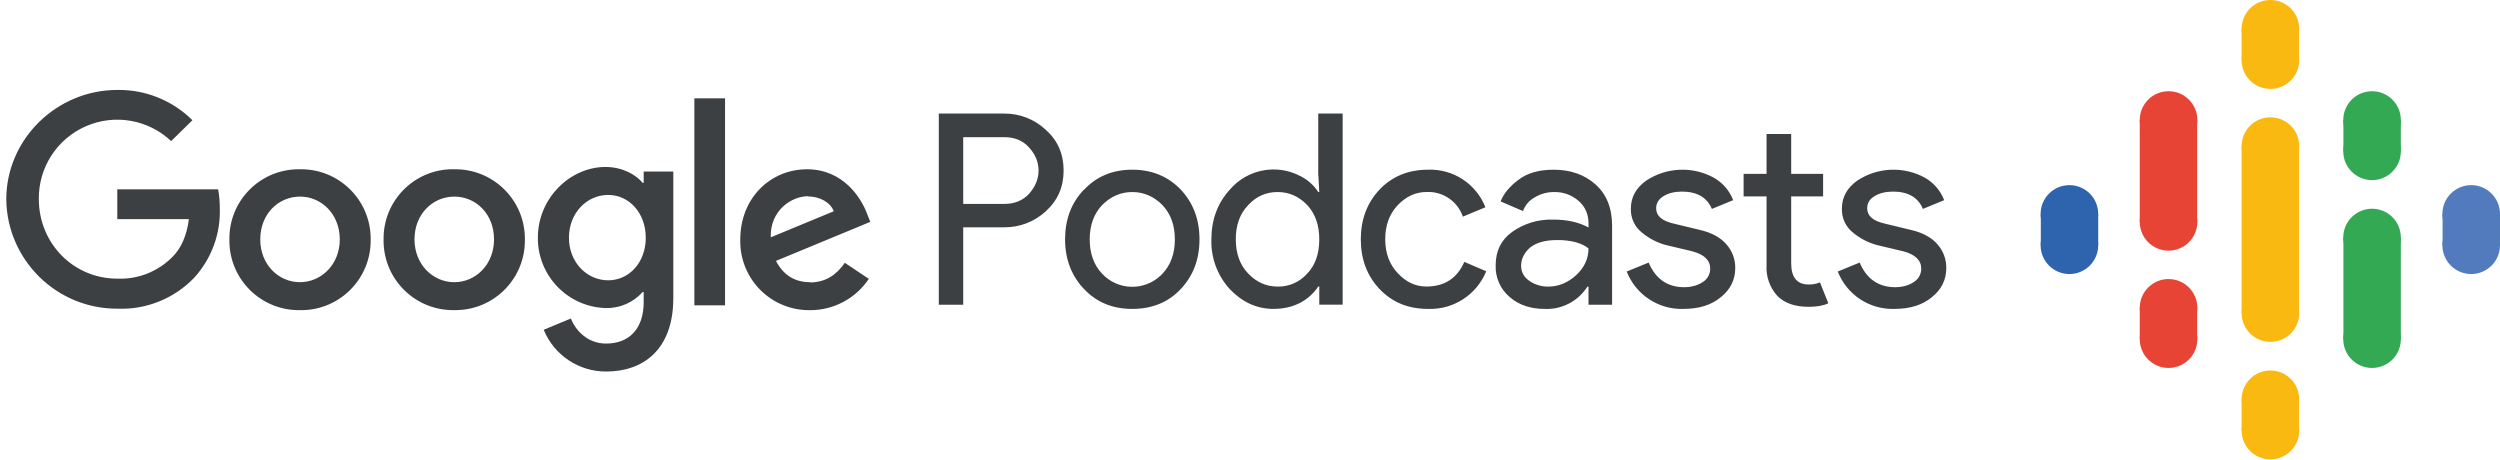
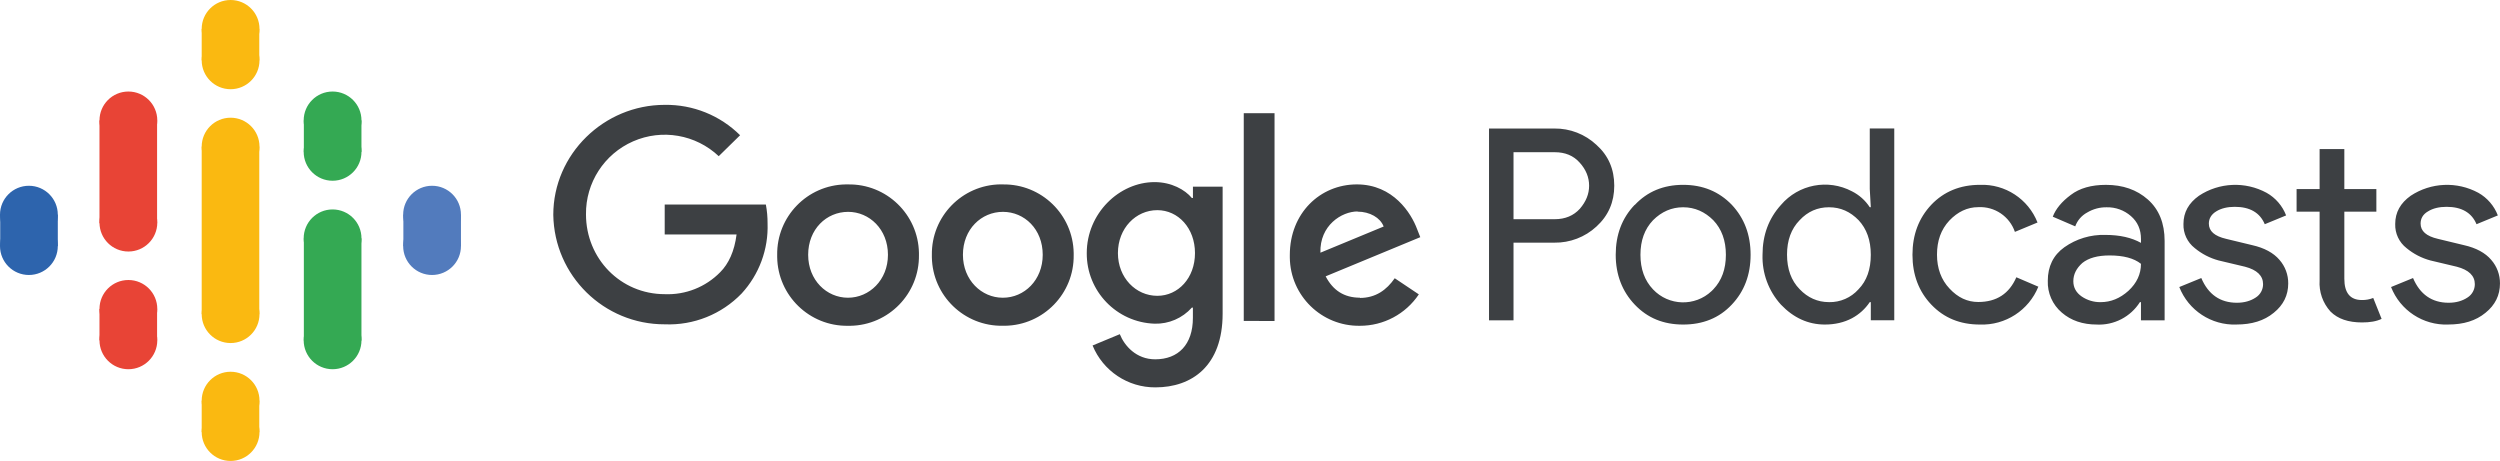
- <svg xmlns="http://www.w3.org/2000/svg" viewBox="0 0 2942.59 540.71">
+ <svg xmlns="http://www.w3.org/2000/svg" viewBox="0 0 2932.51 540.71">
  <defs>
    <style>.a{fill:#fab911;}.b{fill:#2d64ad;}.c{fill:#527bbd;}.d{fill:#e84436;}.e{fill:#34a953;}.f{fill:none;}.g{fill:#3d4043;}</style>
  </defs>
-   <path class="a" d="M2667.17,190.37V386.9h67.55V190.37Z" transform="translate(-28.71 -18.4)" />
-   <circle class="b" cx="2435.77" cy="251.81" r="33.9" />
-   <circle class="b" cx="2435.77" cy="288.66" r="33.9" />
-   <path class="b" d="M2430.83,270.21h67.56v36.85h-67.56Z" transform="translate(-28.71 -18.4)" />
-   <circle class="c" cx="2908.68" cy="288.66" r="33.9" />
-   <circle class="c" cx="2908.68" cy="251.81" r="33.9" />
-   <path class="c" d="M2903.73,270.21h67.56v36.85h-67.56V270.21Z" transform="translate(-28.71 -18.4)" />
-   <circle class="d" cx="2552.47" cy="362.35" r="33.9" />
-   <circle class="d" cx="2552.47" cy="399.2" r="33.9" />
-   <path class="d" d="M2547.27,380.76h67.57v36.85h-67.57Z" transform="translate(-28.71 -18.4)" />
-   <circle class="d" cx="2552.47" cy="141.26" r="33.9" />
-   <circle class="d" cx="2552.47" cy="261.14" r="33.9" />
-   <path class="d" d="M2547.27,159.67h67.57V280.29h-67.57Z" transform="translate(-28.71 -18.4)" />
-   <circle class="e" cx="2791.99" cy="178.11" r="33.9" />
-   <circle class="e" cx="2791.99" cy="141.26" r="33.9" />
-   <path class="e" d="M2787,159.67h67.56v36.85H2787Z" transform="translate(-28.71 -18.4)" />
-   <circle class="a" cx="2672.36" cy="70.75" r="33.9" />
-   <circle class="a" cx="2672.36" cy="33.9" r="33.9" />
-   <path class="a" d="M2667.17,52.31h67.55V89.16h-67.55Z" transform="translate(-28.71 -18.4)" />
-   <circle class="a" cx="2672.36" cy="506.81" r="33.9" />
-   <circle class="a" cx="2672.36" cy="469.96" r="33.9" />
-   <path class="a" d="M2667.17,488.36h67.55v36.85h-67.55Z" transform="translate(-28.71 -18.4)" />
-   <circle class="e" cx="2791.99" cy="399.2" r="33.9" />
-   <circle class="e" cx="2791.99" cy="279.57" r="33.9" />
-   <path class="e" d="M2787,298h67.56v119.9H2787Z" transform="translate(-28.71 -18.4)" />
-   <circle class="a" cx="2672.36" cy="171.97" r="33.9" />
-   <circle class="a" cx="2672.36" cy="368.5" r="33.9" />
-   <path class="f" d="M28.71,112h2297.2V465.52H28.71Z" transform="translate(-28.71 -18.4)" />
-   <path class="g" d="M1162.45,377.07h-28.74v-225h76.64a70.9,70.9,0,0,1,49.38,19.16c14,12.53,20.89,28.5,20.89,47.9,0,19.17-6.88,35.14-20.89,47.91a71.22,71.22,0,0,1-49.37,18.91h-47.91v91.14Zm0-118.64h48.39c12.29,0,22.12-4.18,29.48-12.29,7.13-8.35,10.81-17.19,10.81-27s-3.68-18.92-11.05-27c-7.37-8.36-17.2-12.28-29.24-12.28h-48.39Zm142.24-16.71q22.1-23.58,56.75-23.59c23.09,0,42,7.86,57,23.34,14.73,15.72,22.11,35.13,22.11,58.71,0,23.35-7.38,43-22.11,58.48-14.74,15.72-33.91,23.34-57,23.34s-41.76-7.61-56.75-23.34c-14.74-15.47-22.36-35.13-22.36-58.48,0-23.58,7.37-43,22.11-58.46Zm21.37,99a48.64,48.64,0,0,0,68.76,2c.68-.63,1.35-1.31,2-2q14.75-15.48,14.74-40.54t-14.74-40.52c-9.82-9.83-21.62-15.23-35.38-15.23-13.5,0-25.3,5.15-35.37,15.23q-14.73,15.46-14.73,40.52t14.73,40.54ZM1527.75,382c-19.65,0-36.85-7.86-51.6-23.35a83.05,83.05,0,0,1-21.61-58.47c0-23.33,7.36-42.74,21.61-58.47a67.82,67.82,0,0,1,83.29-16,53.69,53.69,0,0,1,20.89,18.67h1.23L1580.33,223V152h28.74v225h-27.51V355.69h-1.23a58.16,58.16,0,0,1-20.89,18.92q-14,7.38-31.69,7.38Zm4.91-26.28a45.05,45.05,0,0,0,34.39-15c9.83-10.07,14.49-23.59,14.49-40.53,0-17.2-4.91-30.46-14.24-40.53-9.83-10.08-21.14-15.23-34.88-15.23-13.26,0-24.82,4.91-34.4,15.23-9.82,10.07-14.74,23.58-14.74,40.28q0,25.44,14.74,40.53c9.58,10.07,21.13,15.23,34.4,15.23ZM1709.54,382c-23.1,0-42-7.61-57-23.35-14.74-15.47-22.12-35.12-22.12-58.47,0-23.58,7.37-43,22.12-58.71,14.73-15.47,33.9-23.34,57-23.34a69.75,69.75,0,0,1,67.55,44.22l-26.53,11.05a43,43,0,0,0-43-29c-12.77,0-24.08,5.41-33.9,15.72-9.83,10.56-14.49,23.84-14.49,40,0,16,4.92,29.48,14.73,39.8,9.83,10.55,20.89,15.72,33.66,15.72,21.62,0,36.36-9.83,44.7-29l25.8,11.05A71.19,71.19,0,0,1,1709.54,382Zm137.08,0c-16.46,0-30.21-4.67-41-14a46.65,46.65,0,0,1-16.46-37.34c0-16.71,6.38-30,19.41-39.3a79,79,0,0,1,48.14-14.49c17,0,30.72,3.19,41.76,9.33v-4.42c0-11.3-3.92-20.15-11.79-27a41.77,41.77,0,0,0-28.49-10.32,43,43,0,0,0-22.85,6.14,30,30,0,0,0-14,16.22L1795,255.49c3.44-9.1,10.56-17.7,21.14-25.55q15.46-11.81,41.27-11.79c19.64,0,36.1,5.64,49.13,17.19s19.66,27.76,19.66,48.65v93.1h-27.77V355.71h-1.23a56.76,56.76,0,0,1-50.86,26.3h.25v0Zm4.67-26.28q17.68,0,32.43-13.26,14.73-13.63,14.73-31.69c-8.34-6.63-20.65-9.82-36.84-9.82-14,0-24.58,2.95-31.94,8.84-6.88,6.14-10.56,13.26-10.56,21.37,0,7.61,3.44,13.51,9.83,17.94a38.39,38.39,0,0,0,22.1,6.63h.25ZM2010.48,382a69.29,69.29,0,0,1-67.07-44l25.81-10.56c8.1,19.17,22.1,29,41.76,29,8.83,0,16.21-2.21,22.11-6.14a18.41,18.41,0,0,0,8.59-15.72c0-9.82-7.11-16.71-21.13-20.4l-31-7.36a73.94,73.94,0,0,1-28-14.49,34.37,34.37,0,0,1-13.26-28.25c0-13.76,6.14-24.57,18.19-33.17a77.22,77.22,0,0,1,79.33-3.44A51.58,51.58,0,0,1,2068.71,254l-25.06,10.31c-5.65-13.51-17.46-20.39-35.14-20.39-8.59,0-16,1.72-21.86,5.4-5.65,3.44-8.59,8.35-8.59,14.25,0,8.85,6.62,14.74,20.39,17.94l30.47,7.36c14.23,3.19,25,9.08,31.93,17.2a41.41,41.41,0,0,1,10.32,27.77c0,13.74-5.65,25.3-17,34.39-11.3,9.32-25.8,13.74-43.73,13.74Zm147.39-2.46c-16.21,0-28.49-4.17-37.09-12.77A49.56,49.56,0,0,1,2108,330.15V249.58h-27V223.05h27V176.13h29v46.92h37.58v26.53H2137v78.61q0,25.08,20.64,25.06a33.7,33.7,0,0,0,13.26-2.45l9.82,24.56c-6.14,2.95-13.74,4.18-23.09,4.18h.24Zm101,2.46a69.27,69.27,0,0,1-67.06-44l25.79-10.56c8.11,19.17,22.12,29,41.77,29,8.83,0,16.21-2.21,22.1-6.14a18.39,18.39,0,0,0,8.6-15.72c0-9.82-7.12-16.71-21.13-20.4l-31-7.36a74,74,0,0,1-28-14.49,34.42,34.42,0,0,1-13.26-28.25c0-13.76,6.14-24.57,18.19-33.17a77.26,77.26,0,0,1,79.35-3.44A51.63,51.63,0,0,1,2317.06,254l-25,10.31c-5.65-13.51-17.45-20.39-35.13-20.39-8.6,0-16,1.72-21.87,5.4-5.9,3.44-8.6,8.35-8.6,14.25,0,8.85,6.64,14.74,20.4,17.94l30.46,7.36c14.24,3.19,25.06,9.08,31.94,17.2a41.45,41.45,0,0,1,10.31,27.77c0,13.74-5.65,25.3-17,34.39-11.29,9.32-25.78,13.74-43.72,13.74ZM36.08,253.26c0-71.24,59.45-129,130.69-129a122.87,122.87,0,0,1,88.44,35.63l-25.06,24.57A92.36,92.36,0,0,0,74.41,252.77c0,51.83,40.53,93.6,92.37,93.6a86,86,0,0,0,65.1-25.8c9.83-9.82,16.7-24.58,19.16-44.22H166.77V241.23H285.43a117,117,0,0,1,2,22.1,115.43,115.43,0,0,1-30.46,82.3,118.6,118.6,0,0,1-90.16,36.11A130.43,130.43,0,0,1,36.08,253.26Zm345.65-35.62A81.81,81.81,0,0,1,465,298c0,.83,0,1.64,0,2.47a81.82,81.82,0,0,1-80.56,83h-2.73a81.82,81.82,0,0,1-83-80.56c0-.84,0-1.66,0-2.49A81.56,81.56,0,0,1,379,217.63C379.91,217.62,380.82,217.63,381.73,217.64Zm0,132.9c25,0,46.91-20.64,46.91-50.37,0-30-21.86-50.36-46.67-50.36-25.55,0-46.92,20.39-46.92,50.36C335,329.91,356.67,350.54,381.73,350.54Zm181.78-132.9a81.81,81.81,0,0,1,83,80.57c0,.74,0,1.48,0,2.22a81.82,81.82,0,0,1-80.56,83h-2.48a81.82,81.82,0,0,1-83.28-80.32c0-.9,0-1.82,0-2.73a81.57,81.57,0,0,1,80.31-82.8C561.53,217.62,562.52,217.62,563.51,217.64Zm0,132.9c25.06,0,46.68-20.64,46.68-50.37,0-30-21.38-50.36-46.68-50.36s-46.92,20.39-46.92,50.36c0,29.73,21.87,50.37,46.67,50.37Zm222.83-130.2h34.88V369.22c0,61.41-36.11,86.48-78.85,86.48a79.1,79.1,0,0,1-73.7-49.13l31.94-13.26c5.4,13.5,19.16,29.48,41.51,29.48,27,0,44.22-17.2,44.22-48.64v-12h-1.23A56.54,56.54,0,0,1,741.38,381a82.3,82.3,0,0,1-79.59-82.79c0-46.67,38.08-83.29,79.59-83.29,19.66,0,35.62,8.85,43.73,18.67h1.23V220.34Zm-41.77,128c24.56,0,44.22-20.89,44.22-50.12s-19.66-50.37-44.22-50.37c-25.06,0-46.18,21.13-46.18,50.37C698.4,327.21,719.51,348.33,744.57,348.33ZM846,377.82V134.12h36.11v243.7Zm136.11-27c18.67,0,31.44-9.34,41-23.1l28.25,18.92a83,83,0,0,1-69.27,36.85,81,81,0,0,1-82.07-80.06c0-1,0-2,0-3,0-49.13,35.62-82.79,78.6-82.79,42.75,0,63.87,33.9,70.75,52.57l3.69,9.34-111,45.93c8.6,16.46,21.62,25.06,40.29,25.06Zm-2.46-101.46c-18.92,0-44.71,16.46-43.73,48.39l74.19-30.7c-3.93-10.32-16.21-17.45-30.71-17.45Z" transform="translate(-28.71 -18.4)" />
+   <path class="a" d="M236.23,172V368.5h67.55V172Z" transform="translate(0.36 0)" />
+   <circle class="b" cx="33.9" cy="251.81" r="33.9" />
+   <circle class="b" cx="33.9" cy="288.66" r="33.9" />
+   <path class="b" d="M-.11,251.81H67.45v36.85H-.11Z" transform="translate(0.36 0)" />
+   <circle class="c" cx="506.81" cy="288.66" r="33.9" />
+   <circle class="c" cx="506.81" cy="251.81" r="33.9" />
+   <path class="c" d="M472.79,251.81h67.56v36.85H472.79Z" transform="translate(0.36 0)" />
+   <circle class="d" cx="150.6" cy="362.35" r="33.9" />
+   <circle class="d" cx="150.6" cy="399.2" r="33.9" />
+   <path class="d" d="M116.33,362.36H183.9v36.86H116.33Z" transform="translate(0.36 0)" />
+   <circle class="d" cx="150.6" cy="141.26" r="33.9" />
+   <circle class="d" cx="150.6" cy="261.14" r="33.9" />
+   <path class="d" d="M116.33,141.27H183.9V261.89H116.33Z" transform="translate(0.36 0)" />
+   <circle class="e" cx="390.12" cy="178.11" r="33.9" />
+   <circle class="e" cx="390.12" cy="141.26" r="33.9" />
+   <path class="e" d="M356.06,141.27h67.56v36.85H356.06Z" transform="translate(0.36 0)" />
+   <circle class="a" cx="270.49" cy="70.75" r="33.9" />
+   <circle class="a" cx="270.49" cy="33.9" r="33.9" />
+   <path class="a" d="M236.23,33.91h67.55V70.76H236.23Z" transform="translate(0.36 0)" />
+   <circle class="a" cx="270.49" cy="506.81" r="33.9" />
+   <circle class="a" cx="270.49" cy="469.96" r="33.9" />
+   <path class="a" d="M236.23,470h67.55v36.85H236.23Z" transform="translate(0.36 0)" />
+   <circle class="e" cx="390.12" cy="399.2" r="33.9" />
+   <circle class="e" cx="390.12" cy="279.57" r="33.9" />
+   <path class="e" d="M356.06,279.6h67.56V399.5H356.06Z" transform="translate(0.36 0)" />
+   <circle class="a" cx="270.49" cy="171.97" r="33.9" />
+   <circle class="a" cx="270.49" cy="368.5" r="33.9" />
+   <path class="f" d="M0,93.6H2297.2V447.12H0Z" transform="translate(0.36 0)" />
+   <path class="g" d="M1775,375.76h-28.74v-225h76.64a70.92,70.92,0,0,1,49.38,19.16c14,12.53,20.89,28.5,20.89,47.9,0,19.17-6.88,35.14-20.89,47.91a71.15,71.15,0,0,1-49.37,18.91H1775v91.12Zm0-118.64h48.39c12.29,0,22.12-4.18,29.48-12.29,7.13-8.35,10.81-17.19,10.81-27s-3.68-18.92-11-27c-7.37-8.36-17.2-12.28-29.24-12.28H1775Zm142.24-16.71q22.11-23.58,56.75-23.59c23.09,0,42,7.86,57,23.34,14.73,15.72,22.11,35.13,22.11,58.71,0,23.35-7.38,43-22.11,58.48-14.74,15.72-33.91,23.34-57,23.34s-41.76-7.61-56.75-23.34c-14.74-15.47-22.36-35.13-22.36-58.48,0-23.58,7.37-43,22.11-58.46Zm21.37,99a48.64,48.64,0,0,0,68.76,2h0c.68-.63,1.35-1.31,2-2q14.76-15.48,14.74-40.54t-14.74-40.52c-9.82-9.83-21.62-15.23-35.38-15.23-13.5,0-25.3,5.15-35.37,15.23q-14.73,15.47-14.73,40.52t14.73,40.54Zm201.69,41.28c-19.65,0-36.85-7.86-51.6-23.35a83.05,83.05,0,0,1-21.61-58.47c0-23.33,7.36-42.74,21.61-58.47a67.83,67.83,0,0,1,83.29-16,53.64,53.64,0,0,1,20.89,18.67h1.23l-1.23-21.38v-71h28.74v225h-27.51V354.38h-1.23A58.06,58.06,0,0,1,2172,373.3q-14,7.38-31.69,7.38Zm4.91-26.28a45,45,0,0,0,34.39-15c9.83-10.07,14.49-23.59,14.49-40.53,0-17.2-4.91-30.46-14.24-40.53-9.83-10.08-21.14-15.23-34.88-15.23-13.26,0-24.82,4.91-34.4,15.23-9.82,10.07-14.74,23.58-14.74,40.28q0,25.44,14.74,40.53c9.58,10.07,21.13,15.23,34.4,15.23Zm176.88,26.28c-23.1,0-42-7.61-57-23.35-14.74-15.47-22.12-35.12-22.12-58.47,0-23.58,7.37-43,22.12-58.71,14.73-15.47,33.9-23.34,57-23.34A69.75,69.75,0,0,1,2389.66,261l-26.53,11a43,43,0,0,0-43-29c-12.77,0-24.08,5.41-33.9,15.72-9.83,10.56-14.49,23.84-14.49,40,0,16,4.92,29.48,14.73,39.8,9.83,10.55,20.89,15.72,33.66,15.72,21.62,0,36.36-9.83,44.7-29l25.8,11.05A71.18,71.18,0,0,1,2322.11,380.69Zm137.08,0c-16.46,0-30.21-4.67-41-14a46.69,46.69,0,0,1-16.46-37.34c0-16.71,6.38-30,19.41-39.3a79.06,79.06,0,0,1,48.14-14.49c17,0,30.72,3.19,41.76,9.33v-4.42c0-11.3-3.92-20.15-11.79-27a41.77,41.77,0,0,0-28.49-10.32,43.05,43.05,0,0,0-22.85,6.14,30.08,30.08,0,0,0-14,16.22l-26.34-11.33c3.44-9.1,10.56-17.7,21.14-25.55q15.47-11.81,41.27-11.79c19.64,0,36.1,5.64,49.13,17.19s19.66,27.76,19.66,48.65v93.1H2511V354.4h-1.23a56.76,56.76,0,0,1-50.86,26.3h.28Zm4.67-26.28q17.68,0,32.43-13.26Q2511,327.52,2511,309.46c-8.34-6.63-20.65-9.82-36.84-9.82-14,0-24.58,2.95-31.94,8.84-6.88,6.14-10.56,13.26-10.56,21.37,0,7.61,3.44,13.51,9.83,17.94a38.35,38.35,0,0,0,22.1,6.63h.25Zm159.19,26.28a69.31,69.31,0,0,1-67.07-44l25.81-10.56c8.1,19.17,22.1,29,41.76,29,8.83,0,16.21-2.21,22.11-6.14a18.36,18.36,0,0,0,8.59-15.72c0-9.82-7.11-16.71-21.13-20.4l-31-7.36a74,74,0,0,1-28-14.49,34.4,34.4,0,0,1-13.26-28.25c0-13.76,6.14-24.57,18.19-33.17a77.23,77.23,0,0,1,79.33-3.44,51.57,51.57,0,0,1,22.9,26.53L2656.22,263c-5.65-13.51-17.46-20.39-35.14-20.39-8.59,0-16,1.72-21.86,5.4-5.65,3.44-8.59,8.35-8.59,14.25,0,8.85,6.62,14.74,20.39,17.94l30.47,7.36c14.23,3.19,25,9.08,31.93,17.2a41.37,41.37,0,0,1,10.32,27.77c0,13.74-5.65,25.3-17,34.39-11.3,9.32-25.8,13.74-43.73,13.74Zm147.39-2.46c-16.21,0-28.49-4.17-37.09-12.77a49.59,49.59,0,0,1-12.78-36.62V248.27h-27V221.74h27V174.82h29v46.92h37.58v26.53h-37.58v78.61q0,25.08,20.64,25.06a33.64,33.64,0,0,0,13.26-2.45l9.82,24.56c-6.14,2.95-13.74,4.18-23.09,4.18Zm101,2.46a69.29,69.29,0,0,1-67.06-44l25.79-10.56c8.11,19.17,22.12,29,41.77,29,8.83,0,16.21-2.21,22.1-6.14a18.36,18.36,0,0,0,8.6-15.72c0-9.82-7.12-16.71-21.13-20.4l-31-7.36a74,74,0,0,1-28-14.49,34.44,34.44,0,0,1-13.26-28.25c0-13.76,6.14-24.57,18.19-33.17a77.27,77.27,0,0,1,79.35-3.44,51.66,51.66,0,0,1,22.84,26.53l-25,10.31c-5.65-13.51-17.45-20.39-35.13-20.39-8.6,0-16,1.72-21.87,5.4-5.9,3.44-8.6,8.35-8.6,14.25,0,8.85,6.64,14.74,20.4,17.94l30.46,7.36c14.24,3.19,25.06,9.08,31.94,17.2a41.41,41.41,0,0,1,10.31,27.77c0,13.74-5.65,25.3-17,34.39-11.29,9.32-25.78,13.74-43.72,13.74ZM648.65,252c0-71.24,59.45-129,130.69-129a122.85,122.85,0,0,1,88.44,35.63l-25.06,24.57A92.36,92.36,0,0,0,687,251.46c0,51.83,40.53,93.6,92.37,93.6a86,86,0,0,0,65.1-25.8c9.83-9.82,16.7-24.58,19.16-44.22H779.34V239.92H898a116.26,116.26,0,0,1,2,22.1,115.37,115.37,0,0,1-30.46,82.3,118.56,118.56,0,0,1-90.16,36.11A130.44,130.44,0,0,1,648.65,252ZM994.3,216.33a81.81,81.81,0,0,1,83.27,80.33v2.5a81.82,81.82,0,0,1-80.56,83h-2.73a81.82,81.82,0,0,1-83-80.56v-2.49a81.57,81.57,0,0,1,80.29-82.79c.91,0,1.82,0,2.73,0Zm0,132.9c25,0,46.91-20.64,46.91-50.37,0-30-21.86-50.36-46.67-50.36-25.55,0-46.92,20.39-46.92,50.36,0,29.74,21.62,50.37,46.68,50.37Zm181.78-132.9a81.81,81.81,0,0,1,83,80.57v2.22a81.82,81.82,0,0,1-80.56,83H1176a81.82,81.82,0,0,1-83.28-80.32v-2.73a81.57,81.57,0,0,1,80.31-82.8c1,0,2,0,3,.06Zm0,132.9c25.06,0,46.68-20.64,46.68-50.37,0-30-21.38-50.36-46.68-50.36s-46.92,20.39-46.92,50.36c0,29.73,21.87,50.37,46.67,50.37ZM1398.91,219h34.88V367.91c0,61.41-36.11,86.48-78.85,86.48a79.1,79.1,0,0,1-73.7-49.13L1313.18,392c5.4,13.5,19.16,29.48,41.51,29.48,27,0,44.22-17.2,44.22-48.64v-12h-1.23A56.51,56.51,0,0,1,1354,379.69a82.3,82.3,0,0,1-79.59-82.79c0-46.67,38.08-83.29,79.59-83.29,19.66,0,35.62,8.85,43.73,18.67h1.23V219Zm-41.77,128c24.56,0,44.22-20.89,44.22-50.12s-19.66-50.37-44.22-50.37c-25.06,0-46.18,21.13-46.18,50.37,0,29,21.12,50.11,46.18,50.11Zm101.43,29.48V132.81h36.11v243.7Zm136.11-27c18.67,0,31.44-9.34,41-23.1l28.25,18.92a83,83,0,0,1-69.27,36.85,81,81,0,0,1-82.06-79.92v-3.14c0-49.13,35.62-82.79,78.6-82.79,42.75,0,63.87,33.9,70.75,52.57l3.69,9.34-111,45.93c8.6,16.46,21.62,25.06,40.29,25.06Zm-2.46-101.46c-18.92,0-44.71,16.46-43.73,48.39l74.19-30.7c-3.93-10.32-16.21-17.45-30.71-17.45Z" transform="translate(0.36 0)" />
</svg>
